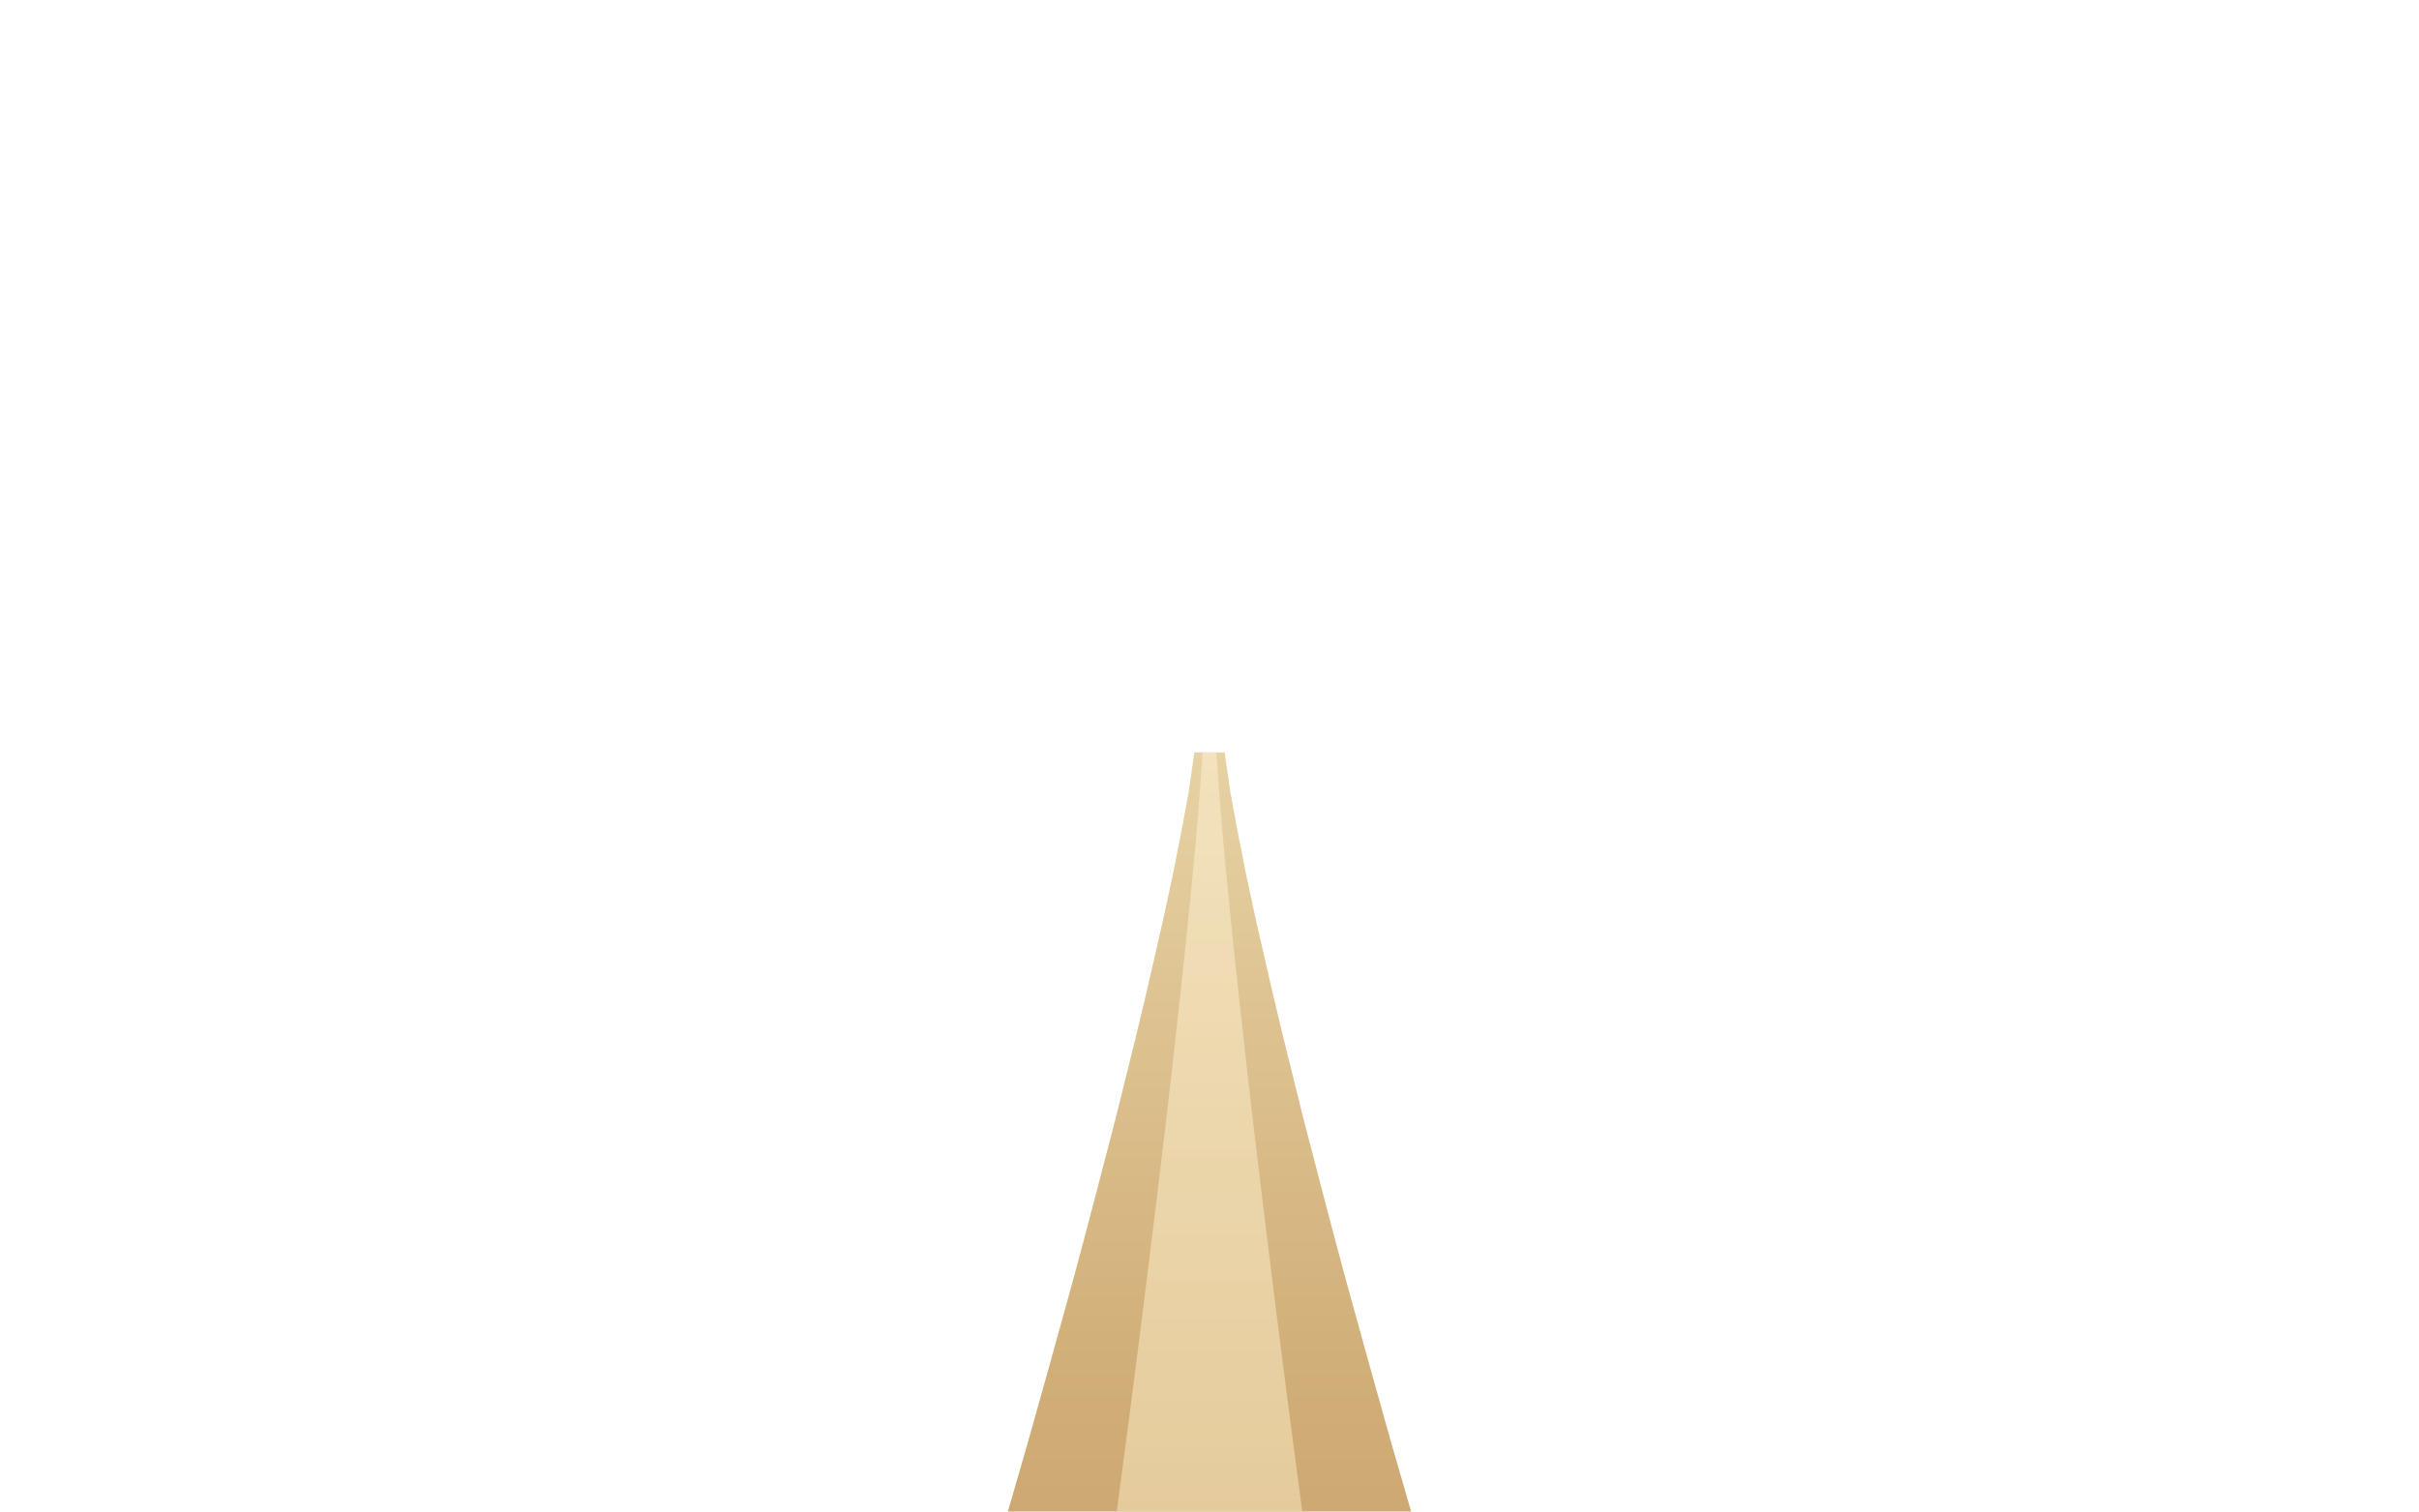
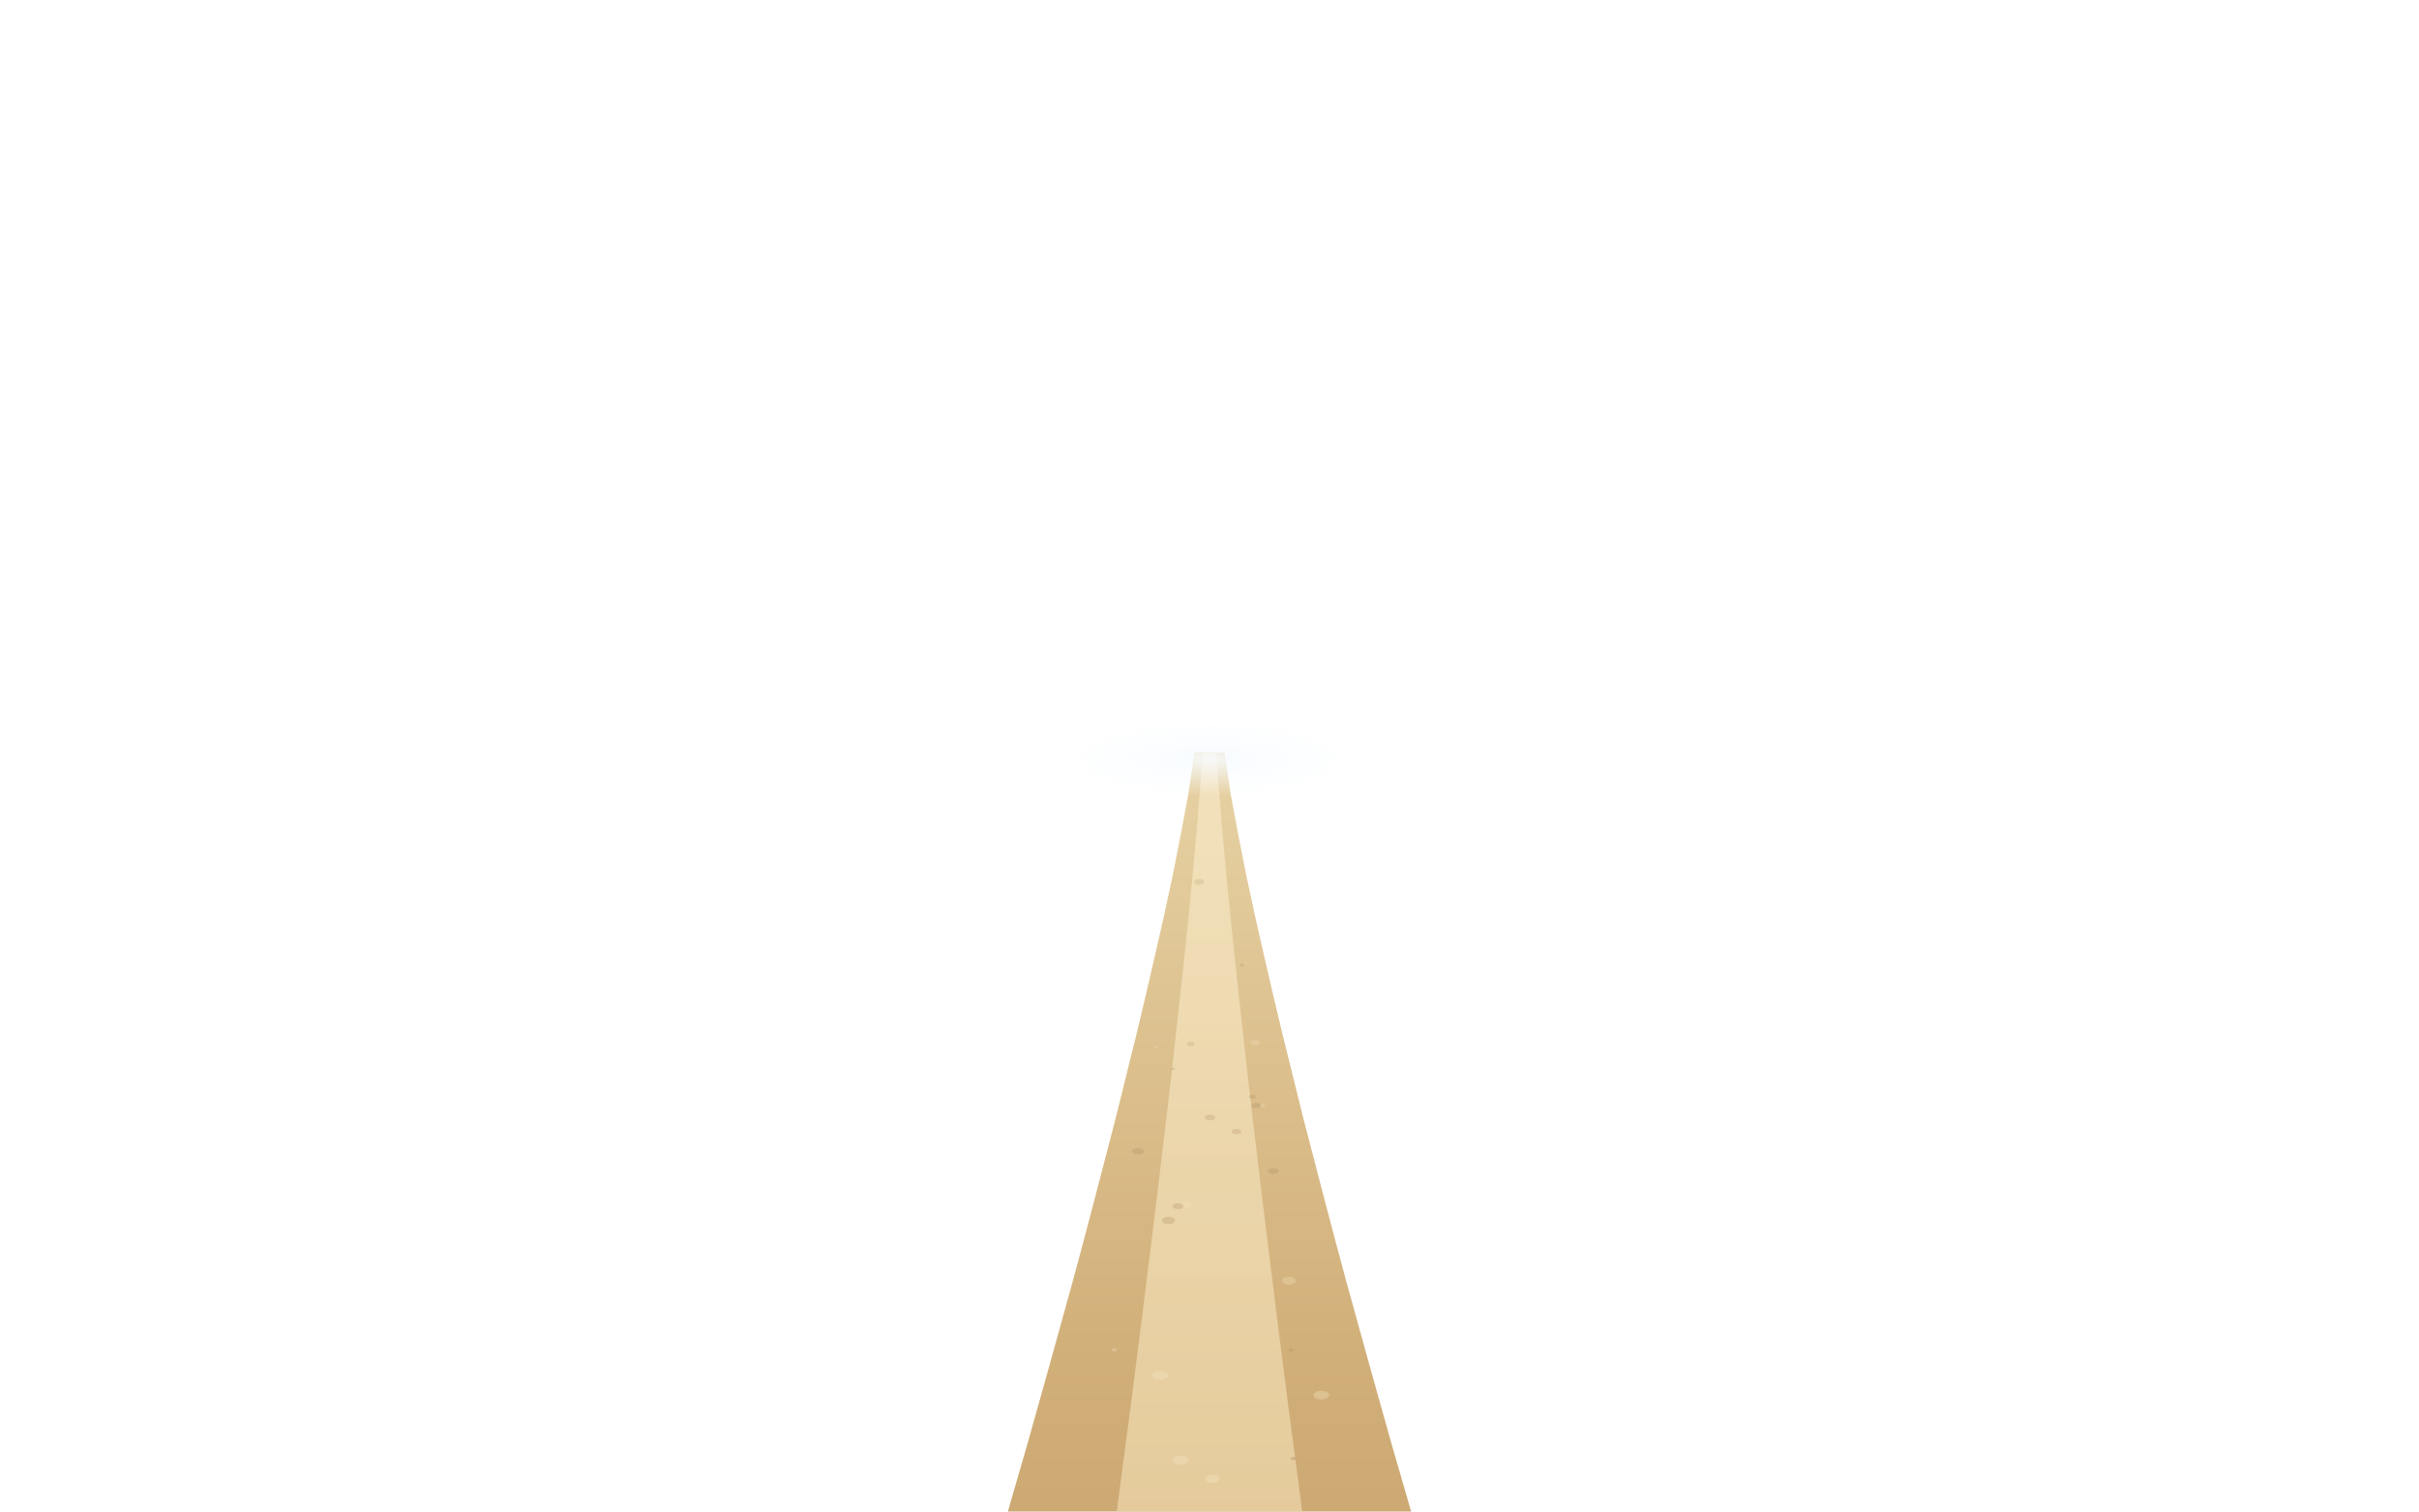
<svg xmlns="http://www.w3.org/2000/svg" viewBox="0 0 1440 900" width="100%" height="100%" preserveAspectRatio="xMidYMid slice" overflow="hidden" aria-hidden="true" focusable="false">
  <defs>
    <linearGradient id="dirt" x1="0" y1="0" x2="0" y2="1">
      <stop offset="0%" stop-color="#E7D2A4" />
      <stop offset="40%" stop-color="#D2B07A" />
      <stop offset="100%" stop-color="#B88956" />
    </linearGradient>
    <linearGradient id="dirt-light" x1="0" y1="0" x2="0" y2="1">
      <stop offset="0%" stop-color="#F6E7C4" />
      <stop offset="100%" stop-color="#E2C48E" />
    </linearGradient>
+     <linearGradient id="grit-fade" x1="0" y1="0" x2="0" y2="1">
+       <stop offset="0%" stop-color="#FFFFFF" stop-opacity="0" />
+       <stop offset="16%" stop-color="#FFFFFF" stop-opacity="0.2" />
+       <stop offset="42%" stop-color="#FFFFFF" />
+     </linearGradient>
+     <radialGradient id="path-haze" cx="50%" cy="50%" r="50%">
+       <stop offset="0%" stop-color="#F7FBFF" stop-opacity="0.9" />
+       <stop offset="100%" stop-color="#F7FBFF" stop-opacity="0" />
+     </radialGradient>
+     <mask id="grit-mask">
+       <rect width="1440" height="900" fill="url(#grit-fade)" />
+     </mask>
  </defs>
  <path d="M711.0,448.0 L707.5,472.2 L703.0,496.4 L698.2,520.7 L693.0,544.9 L687.5,569.1 L681.9,593.3 L676.1,617.6 L670.1,641.8 L664.1,666.0 L657.8,690.2 L651.5,714.4 L645.1,738.7 L638.6,762.9 L631.9,787.1 L625.2,811.3 L618.4,835.6 L611.6,859.8 L604.6,884.0 L597.6,908.2 L590.6,932.4 L583.4,956.7 L576.2,980.9 L569.0,1005.1 L561.6,1029.3 L554.3,1053.6 L546.8,1077.8 L539.4,1102.0 L531.8,1126.2 L524.3,1150.4 L516.7,1174.7 L509.0,1198.9 L501.3,1223.1 L493.5,1247.3 L485.7,1271.6 L477.9,1295.8 L470.0,1320.0 L970.0,1320.0 L962.1,1295.8 L954.3,1271.6 L946.5,1247.3 L938.7,1223.1 L931.0,1198.9 L923.3,1174.7 L915.7,1150.4 L908.2,1126.2 L900.6,1102.0 L893.2,1077.8 L885.7,1053.6 L878.4,1029.3 L871.0,1005.1 L863.8,980.9 L856.6,956.7 L849.4,932.4 L842.4,908.2 L835.4,884.0 L828.4,859.8 L821.6,835.6 L814.8,811.3 L808.1,787.1 L801.4,762.9 L794.9,738.7 L788.5,714.4 L782.2,690.2 L775.9,666.0 L769.9,641.8 L763.9,617.6 L758.1,593.3 L752.5,569.1 L747.0,544.9 L741.8,520.7 L737.0,496.4 L732.5,472.2 L729.0,448.0 Z" fill="url(#dirt)" />
  <path d="M715.9,448.0 L714.2,472.2 L712.2,496.4 L710.0,520.7 L707.6,544.9 L705.1,569.1 L702.5,593.3 L699.8,617.6 L697.1,641.8 L694.3,666.0 L691.4,690.2 L688.5,714.4 L685.5,738.7 L682.5,762.9 L679.5,787.1 L676.4,811.3 L673.3,835.6 L670.1,859.8 L666.9,884.0 L663.7,908.2 L660.5,932.4 L657.2,956.7 L653.9,980.9 L650.5,1005.1 L647.2,1029.3 L643.8,1053.6 L640.3,1077.8 L636.9,1102.0 L633.4,1126.2 L630.0,1150.4 L626.5,1174.7 L622.9,1198.9 L619.4,1223.1 L615.8,1247.3 L612.2,1271.6 L608.6,1295.8 L605.0,1320.0 L835.0,1320.0 L831.4,1295.8 L827.8,1271.6 L824.2,1247.3 L820.6,1223.1 L817.1,1198.9 L813.5,1174.7 L810.0,1150.4 L806.6,1126.2 L803.1,1102.0 L799.7,1077.8 L796.2,1053.6 L792.8,1029.3 L789.5,1005.1 L786.1,980.9 L782.8,956.7 L779.5,932.4 L776.3,908.2 L773.1,884.0 L769.9,859.8 L766.7,835.6 L763.6,811.3 L760.5,787.1 L757.5,762.9 L754.5,738.7 L751.5,714.4 L748.6,690.2 L745.7,666.0 L742.9,641.8 L740.2,617.6 L737.5,593.3 L734.9,569.1 L732.4,544.9 L730.0,520.7 L727.8,496.4 L725.8,472.2 L724.1,448.0 Z" fill="url(#dirt-light)" opacity="0.78" />
+   <g mask="url(#grit-mask)">
+     <ellipse cx="708.8" cy="621.7" rx="2.3" ry="1.3" fill="#A8875C" opacity="0.23" />
+     <ellipse cx="656.8" cy="1312.2" rx="5.4" ry="3.0" fill="#F6E6C4" opacity="0.55" />
+     <ellipse cx="792.9" cy="1025.5" rx="1.7" ry="0.9" fill="#F6E6C4" opacity="0.41" />
+     <ellipse cx="695.5" cy="1057.5" rx="4.0" ry="2.2" fill="#F6E6C4" opacity="0.43" />
+     <ellipse cx="720.3" cy="665.4" rx="3.1" ry="1.7" fill="#A8875C" opacity="0.25" />
+     <ellipse cx="656.8" cy="981.4" rx="1.5" ry="0.8" fill="#F6E6C4" opacity="0.39" />
+     <ellipse cx="666.8" cy="1078.5" rx="2.0" ry="1.1" fill="#A8875C" opacity="0.44" />
+     <ellipse cx="786.6" cy="830.7" rx="4.7" ry="2.6" fill="#F6E6C4" opacity="0.33" />
+     <ellipse cx="695.6" cy="726.7" rx="4.0" ry="2.2" fill="#A8875C" opacity="0.28" />
+     <ellipse cx="713.8" cy="525.1" rx="3.0" ry="1.7" fill="#A8875C" opacity="0.19" />
+     <ellipse cx="696.7" cy="1000.0" rx="2.0" ry="1.1" fill="#F6E6C4" opacity="0.40" />
+     <ellipse cx="581.5" cy="1230.4" rx="3.4" ry="1.9" fill="#F6E6C4" opacity="0.51" />
+     <ellipse cx="816.3" cy="1019.9" rx="3.6" ry="2.0" fill="#F6E6C4" opacity="0.41" />
+     <ellipse cx="736.0" cy="673.8" rx="2.9" ry="1.6" fill="#A8875C" opacity="0.25" />
+     <ellipse cx="555.5" cy="1254.5" rx="3.1" ry="1.7" fill="#F6E6C4" opacity="0.52" />
+     <ellipse cx="705.8" cy="717.4" rx="3.6" ry="2.0" fill="#F6E6C4" opacity="0.27" />
+     <ellipse cx="606.5" cy="1051.8" rx="1.3" ry="0.7" fill="#F6E6C4" opacity="0.43" />
+     <ellipse cx="802.2" cy="1103.6" rx="1.7" ry="0.9" fill="#A8875C" opacity="0.45" />
+     <ellipse cx="701.4" cy="1106.0" rx="4.3" ry="2.3" fill="#F6E6C4" opacity="0.45" />
+     <ellipse cx="677.3" cy="685.5" rx="3.6" ry="2.0" fill="#A8875C" opacity="0.26" />
+     <ellipse cx="803.6" cy="965.0" rx="1.8" ry="1.0" fill="#F6E6C4" opacity="0.39" />
+     <ellipse cx="704.3" cy="1040.3" rx="1.6" ry="0.9" fill="#F6E6C4" opacity="0.42" />
+     <ellipse cx="862.4" cy="1249.4" rx="3.8" ry="2.1" fill="#F6E6C4" opacity="0.52" />
+     <ellipse cx="666.4" cy="1091.8" rx="5.7" ry="3.1" fill="#F6E6C4" opacity="0.45" />
+     <ellipse cx="710.8" cy="1060.7" rx="4.2" ry="2.3" fill="#F6E6C4" opacity="0.43" />
+     <ellipse cx="770.3" cy="1191.9" rx="6.1" ry="3.3" fill="#F6E6C4" opacity="0.49" />
+     <ellipse cx="820.5" cy="1227.2" rx="5.9" ry="3.2" fill="#A8875C" opacity="0.51" />
+     <ellipse cx="745.6" cy="653.1" rx="2.2" ry="1.2" fill="#A8875C" opacity="0.24" />
+     <ellipse cx="666.8" cy="1029.6" rx="2.1" ry="1.2" fill="#A8875C" opacity="0.42" />
+     <ellipse cx="639.2" cy="1293.7" rx="7.3" ry="4.0" fill="#F6E6C4" opacity="0.54" />
+     <ellipse cx="747.0" cy="620.8" rx="3.0" ry="1.6" fill="#F6E6C4" opacity="0.23" />
+     <ellipse cx="815.4" cy="1138.3" rx="4.0" ry="2.2" fill="#F6E6C4" opacity="0.47" />
+     <ellipse cx="707.3" cy="1064.9" rx="2.1" ry="1.1" fill="#F6E6C4" opacity="0.43" />
+     <ellipse cx="751.4" cy="658.3" rx="1.8" ry="1.0" fill="#F6E6C4" opacity="0.25" />
+     <ellipse cx="710.3" cy="653.7" rx="1.3" ry="0.7" fill="#F6E6C4" opacity="0.24" />
+     <ellipse cx="758.1" cy="697.3" rx="3.3" ry="1.8" fill="#A8875C" opacity="0.26" />
+     <ellipse cx="690.7" cy="818.9" rx="4.8" ry="2.7" fill="#F6E6C4" opacity="0.32" />
+     <ellipse cx="765.2" cy="1047.0" rx="4.6" ry="2.5" fill="#F6E6C4" opacity="0.42" />
+     <ellipse cx="676.9" cy="1004.7" rx="1.2" ry="0.6" fill="#A8875C" opacity="0.41" />
+     <ellipse cx="587.1" cy="1155.2" rx="6.6" ry="3.6" fill="#A8875C" opacity="0.47" />
+     <ellipse cx="557.4" cy="1245.4" rx="7.0" ry="3.9" fill="#F6E6C4" opacity="0.52" />
+     <ellipse cx="770.6" cy="1079.0" rx="3.9" ry="2.2" fill="#A8875C" opacity="0.44" />
+     <ellipse cx="786.4" cy="1058.0" rx="6.0" ry="3.3" fill="#F6E6C4" opacity="0.43" />
+     <ellipse cx="686.1" cy="1136.3" rx="3.8" ry="2.1" fill="#F6E6C4" opacity="0.47" />
+     <ellipse cx="601.1" cy="1177.5" rx="3.2" ry="1.8" fill="#A8875C" opacity="0.48" />
+     <ellipse cx="845.9" cy="1100.8" rx="3.5" ry="1.9" fill="#F6E6C4" opacity="0.45" />
+     <ellipse cx="665.4" cy="1212.6" rx="3.3" ry="1.8" fill="#A8875C" opacity="0.50" />
+     <ellipse cx="698.2" cy="636.4" rx="1.3" ry="0.7" fill="#A8875C" opacity="0.24" />
+     <ellipse cx="674.5" cy="1304.5" rx="7.4" ry="4.1" fill="#F6E6C4" opacity="0.54" />
+     <ellipse cx="630.8" cy="1284.2" rx="1.3" ry="0.7" fill="#A8875C" opacity="0.53" />
+     <ellipse cx="648.6" cy="1024.5" rx="3.1" ry="1.7" fill="#A8875C" opacity="0.41" />
+     <ellipse cx="665.1" cy="1272.4" rx="4.6" ry="2.5" fill="#F6E6C4" opacity="0.53" />
+     <ellipse cx="617.5" cy="992.9" rx="2.4" ry="1.3" fill="#A8875C" opacity="0.40" />
+     <ellipse cx="723.8" cy="1176.9" rx="4.8" ry="2.7" fill="#F6E6C4" opacity="0.48" />
+     <ellipse cx="747.8" cy="658.2" rx="2.9" ry="1.6" fill="#A8875C" opacity="0.25" />
+     <ellipse cx="594.7" cy="1116.0" rx="2.9" ry="1.6" fill="#F6E6C4" opacity="0.46" />
+     <ellipse cx="625.8" cy="1196.9" rx="2.3" ry="1.2" fill="#F6E6C4" opacity="0.49" />
+     <ellipse cx="566.2" cy="1300.0" rx="7.1" ry="3.9" fill="#A8875C" opacity="0.54" />
+     <ellipse cx="690.8" cy="1165.4" rx="2.1" ry="1.1" fill="#F6E6C4" opacity="0.48" />
+     <ellipse cx="845.8" cy="1210.2" rx="3.7" ry="2.1" fill="#A8875C" opacity="0.50" />
+     <ellipse cx="801.8" cy="1173.5" rx="3.7" ry="2.0" fill="#A8875C" opacity="0.48" />
+     <ellipse cx="721.8" cy="880.5" rx="4.3" ry="2.4" fill="#F6E6C4" opacity="0.35" />
+     <ellipse cx="702.4" cy="1014.7" rx="4.8" ry="2.6" fill="#F6E6C4" opacity="0.41" />
+     <ellipse cx="702.7" cy="869.4" rx="4.8" ry="2.6" fill="#F6E6C4" opacity="0.34" />
+     <ellipse cx="621.4" cy="1167.6" rx="4.0" ry="2.2" fill="#A8875C" opacity="0.48" />
+     <ellipse cx="687.9" cy="623.5" rx="1.5" ry="0.8" fill="#F6E6C4" opacity="0.23" />
+     <ellipse cx="663.3" cy="803.7" rx="1.7" ry="0.9" fill="#F6E6C4" opacity="0.31" />
+     <ellipse cx="785.4" cy="980.1" rx="5.3" ry="2.9" fill="#A8875C" opacity="0.39" />
+     <ellipse cx="768.6" cy="803.9" rx="1.4" ry="0.8" fill="#A8875C" opacity="0.31" />
+     <ellipse cx="769.9" cy="868.5" rx="1.8" ry="1.0" fill="#A8875C" opacity="0.34" />
+     <ellipse cx="843.4" cy="1239.6" rx="1.3" ry="0.7" fill="#F6E6C4" opacity="0.51" />
+     <ellipse cx="762.6" cy="963.9" rx="5.3" ry="2.9" fill="#A8875C" opacity="0.39" />
+     <ellipse cx="701.3" cy="718.2" rx="3.3" ry="1.8" fill="#A8875C" opacity="0.27" />
+     <ellipse cx="657.5" cy="927.8" rx="1.6" ry="0.9" fill="#A8875C" opacity="0.37" />
+     <ellipse cx="812.0" cy="939.5" rx="3.6" ry="2.0" fill="#F6E6C4" opacity="0.38" />
+     <ellipse cx="800.1" cy="1297.0" rx="6.9" ry="3.8" fill="#A8875C" opacity="0.54" />
+     <ellipse cx="636.7" cy="1008.3" rx="5.1" ry="2.8" fill="#A8875C" opacity="0.41" />
+     <ellipse cx="739.4" cy="574.7" rx="1.6" ry="0.9" fill="#A8875C" opacity="0.21" />
+     <ellipse cx="767.2" cy="762.6" rx="4.2" ry="2.3" fill="#F6E6C4" opacity="0.29" />
+     <ellipse cx="800.5" cy="986.8" rx="1.2" ry="0.7" fill="#A8875C" opacity="0.40" />
+   </g>
+   <ellipse cx="720" cy="452" rx="86" ry="22" fill="url(#path-haze)" />
</svg>
